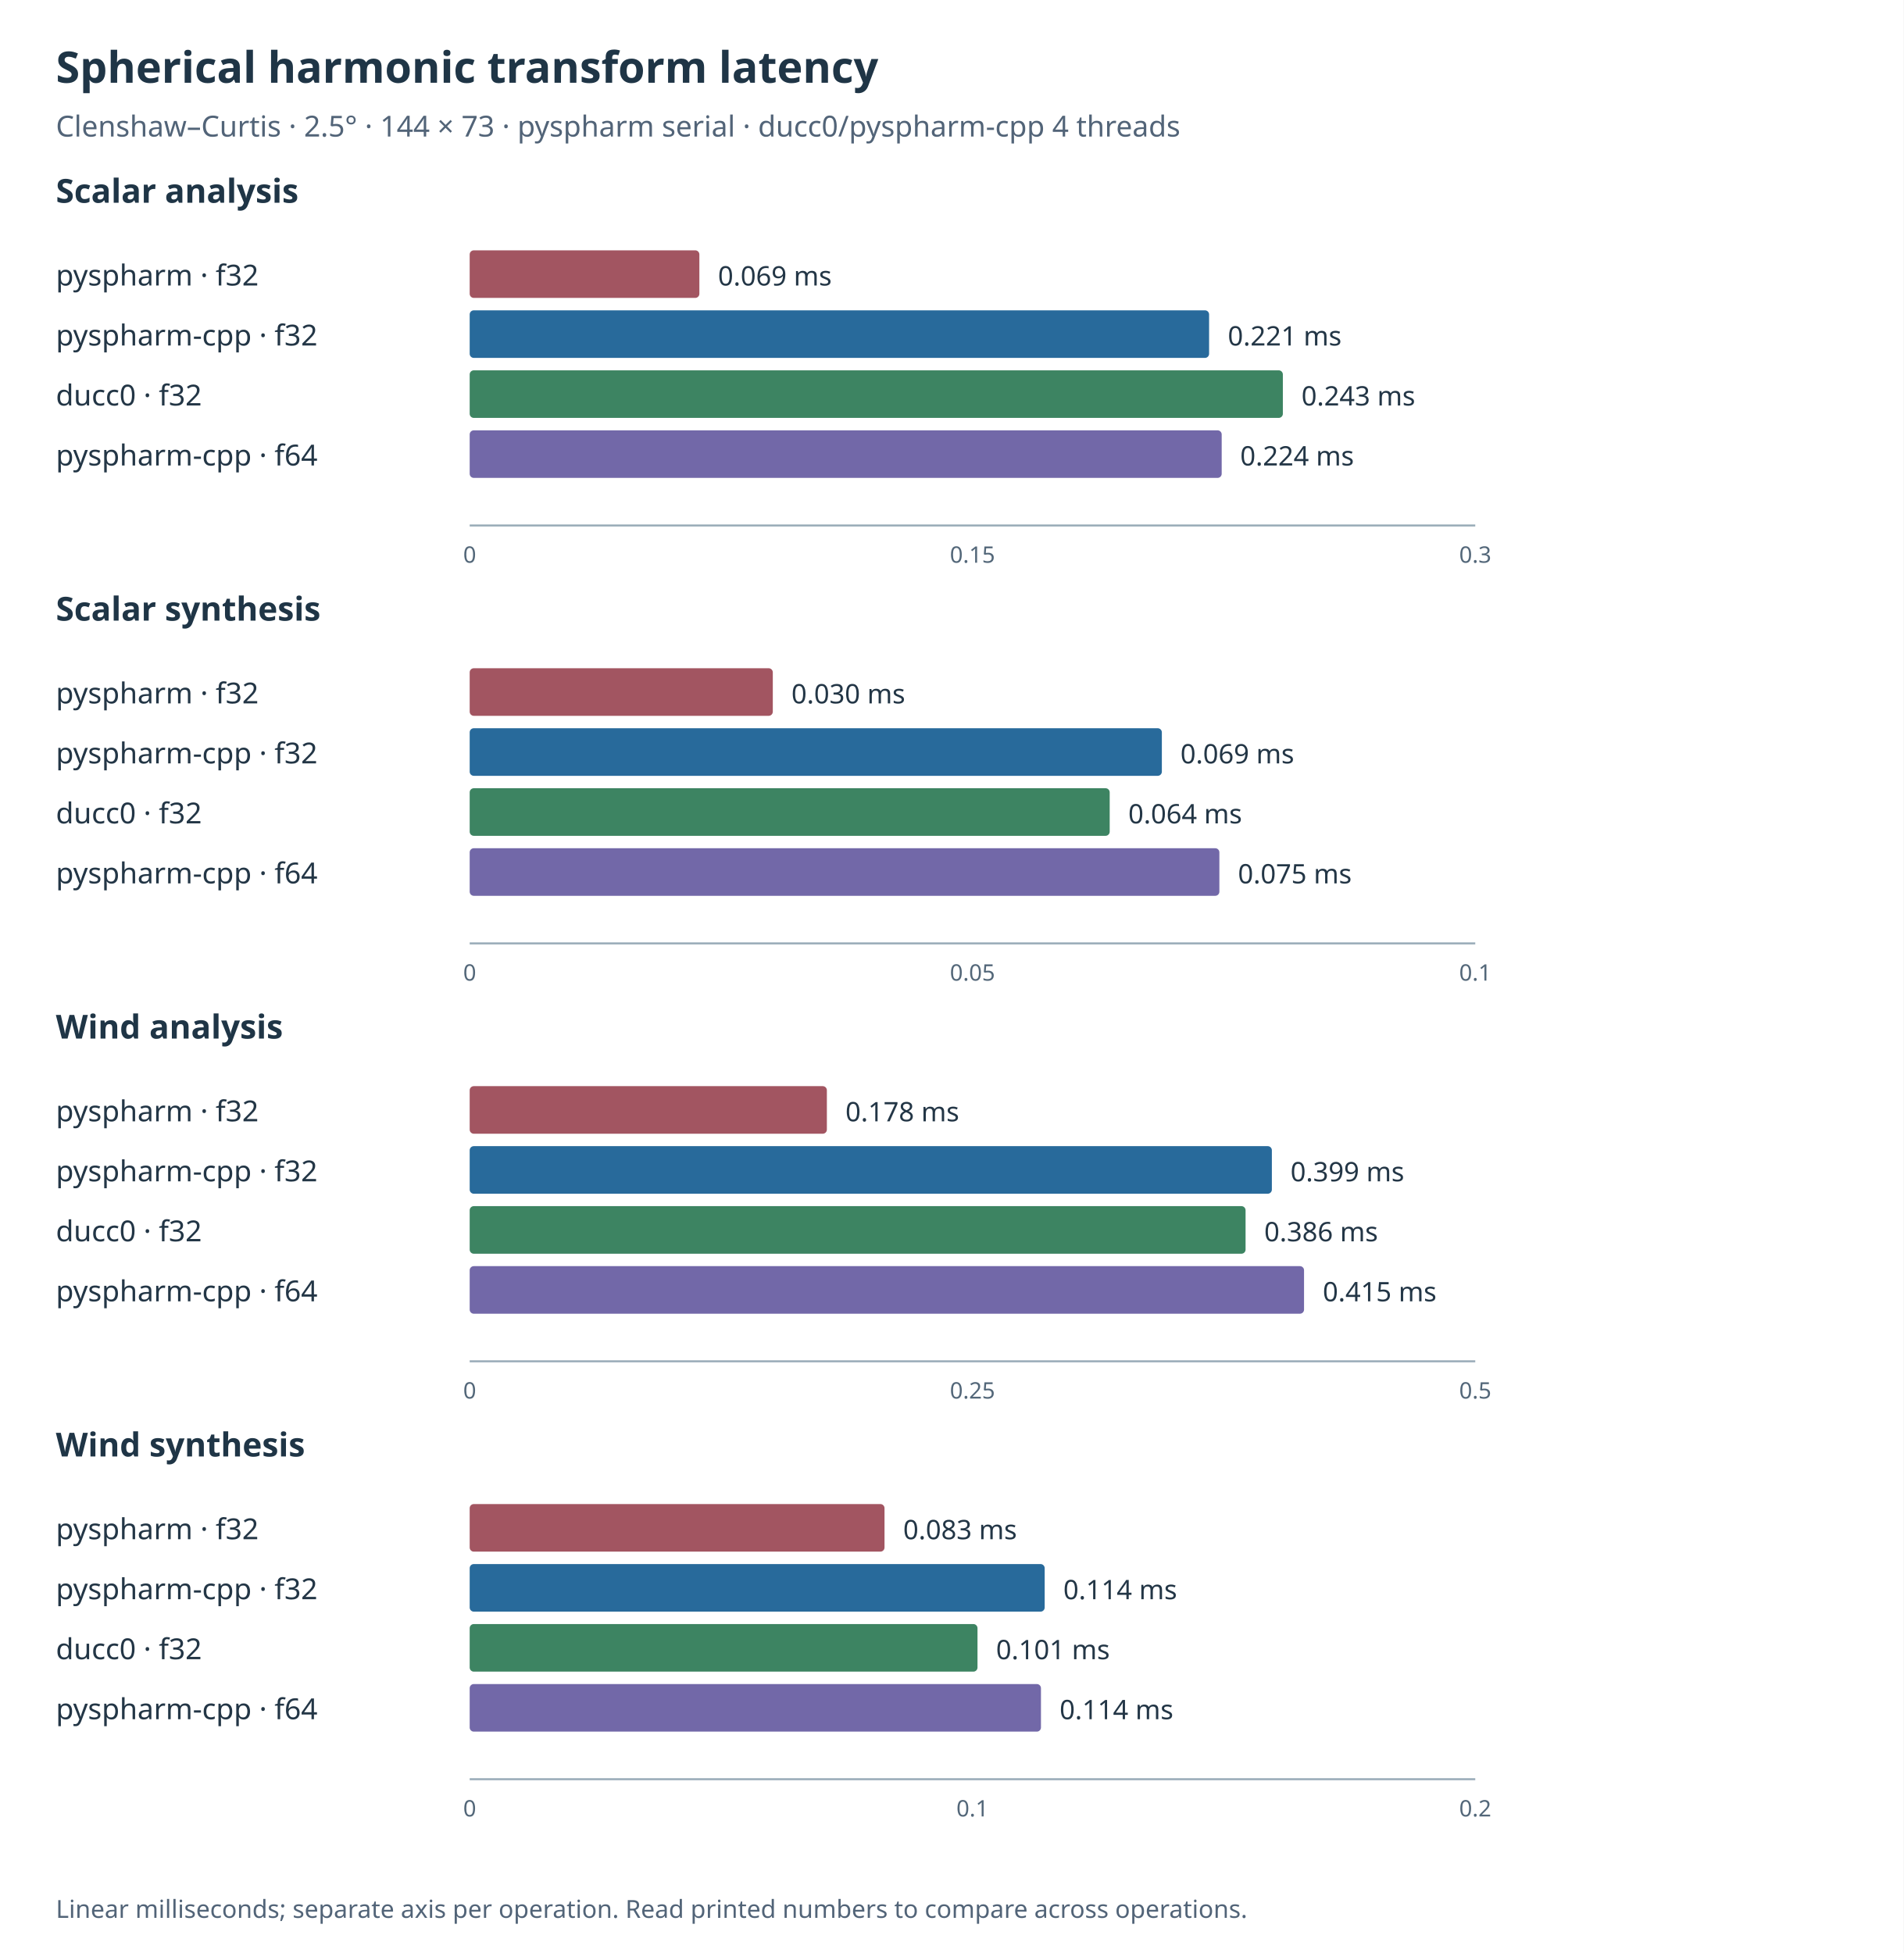
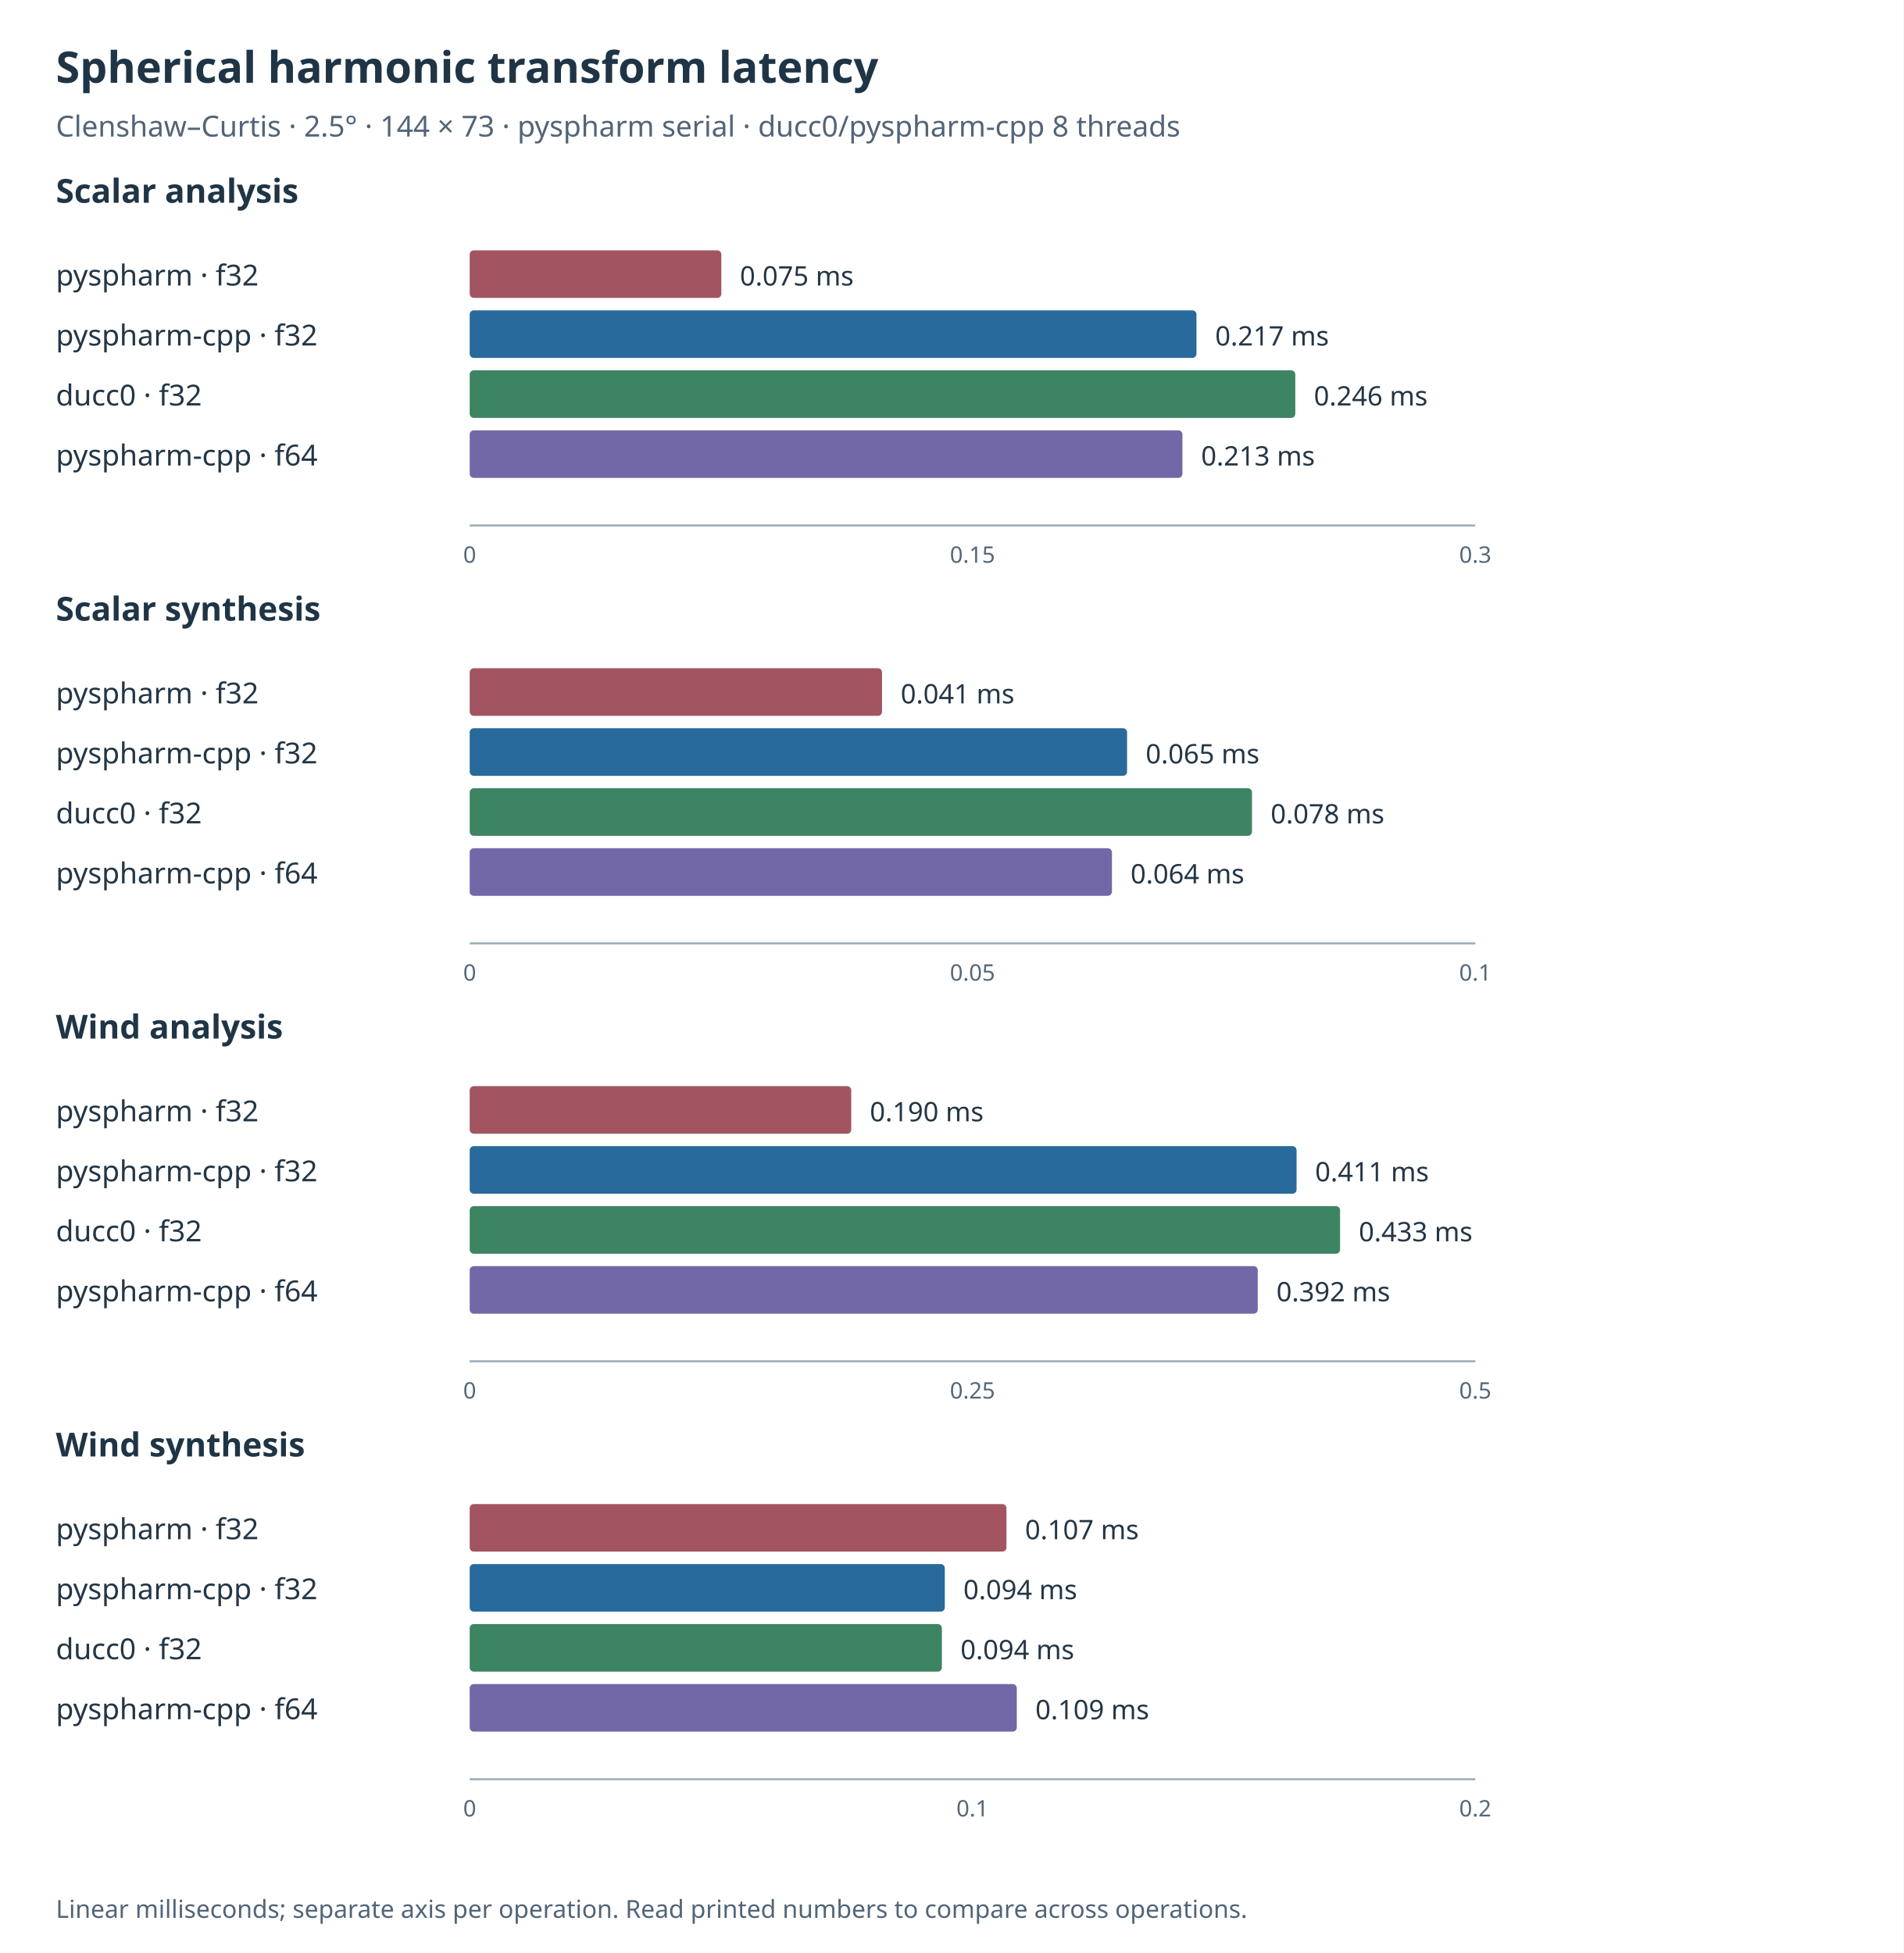
<svg xmlns="http://www.w3.org/2000/svg" width="920" height="944" viewBox="0 0 920 944" role="img" aria-labelledby="t d">
  <rect width="920" height="944" fill="white" />
  <text x="27" y="40" font-size="21" font-family="sans-serif" font-weight="600" fill="#1f3546">Spherical harmonic transform latency</text>
-   <text x="27" y="66" font-size="14" font-family="sans-serif" fill="#526478">Clenshaw–Curtis · 2.5° · 144 × 73 · pyspharm serial · ducc0/pyspharm-cpp 4 threads</text>
+   <text x="27" y="66" font-size="14" font-family="sans-serif" fill="#526478">Clenshaw–Curtis · 2.5° · 144 × 73 · pyspharm serial · ducc0/pyspharm-cpp 8 threads</text>
  <text x="27" y="98" font-size="16" font-family="sans-serif" font-weight="600" fill="#1f3546">Scalar analysis</text>
  <text x="27" y="138" font-family="sans-serif" font-size="14" fill="#233646">pyspharm · f32</text>
-   <rect x="227" y="121" width="111.01" height="23" fill="#a25561" rx="2" />
-   <text x="347.0" y="138" font-family="sans-serif" font-size="13" fill="#233646">0.069 ms</text>
+   <rect x="227" y="121" width="121.63" height="23" fill="#a25561" rx="2" />
+   <text x="357.6" y="138" font-family="sans-serif" font-size="13" fill="#233646">0.075 ms</text>
  <text x="27" y="167" font-family="sans-serif" font-size="14" fill="#233646">pyspharm-cpp · f32</text>
-   <rect x="227" y="150" width="357.36" height="23" fill="#286a9b" rx="2" />
-   <text x="593.4" y="167" font-family="sans-serif" font-size="13" fill="#233646">0.221 ms</text>
+   <rect x="227" y="150" width="351.26" height="23" fill="#286a9b" rx="2" />
+   <text x="587.3" y="167" font-family="sans-serif" font-size="13" fill="#233646">0.217 ms</text>
  <text x="27" y="196" font-family="sans-serif" font-size="14" fill="#233646">ducc0 · f32</text>
-   <rect x="227" y="179" width="393.01" height="23" fill="#3d8462" rx="2" />
-   <text x="629.0" y="196" font-family="sans-serif" font-size="13" fill="#233646">0.243 ms</text>
+   <rect x="227" y="179" width="399.02" height="23" fill="#3d8462" rx="2" />
+   <text x="635.0" y="196" font-family="sans-serif" font-size="13" fill="#233646">0.246 ms</text>
  <text x="27" y="225" font-family="sans-serif" font-size="14" fill="#233646">pyspharm-cpp · f64</text>
-   <rect x="227" y="208" width="363.45" height="23" fill="#7268a8" rx="2" />
-   <text x="599.4" y="225" font-family="sans-serif" font-size="13" fill="#233646">0.224 ms</text>
+   <rect x="227" y="208" width="344.48" height="23" fill="#7268a8" rx="2" />
+   <text x="580.5" y="225" font-family="sans-serif" font-size="13" fill="#233646">0.213 ms</text>
  <line x1="227" x2="713" y1="254" y2="254" stroke="#9caeba" />
  <text x="227.0" y="272" text-anchor="middle" font-size="11" font-family="sans-serif" fill="#536779">0</text>
  <text x="470.0" y="272" text-anchor="middle" font-size="11" font-family="sans-serif" fill="#536779">0.15</text>
  <text x="713.0" y="272" text-anchor="middle" font-size="11" font-family="sans-serif" fill="#536779">0.3</text>
  <text x="27" y="300" font-size="16" font-family="sans-serif" font-weight="600" fill="#1f3546">Scalar synthesis</text>
  <text x="27" y="340" font-family="sans-serif" font-size="14" fill="#233646">pyspharm · f32</text>
-   <rect x="227" y="323" width="146.50" height="23" fill="#a25561" rx="2" />
-   <text x="382.5" y="340" font-family="sans-serif" font-size="13" fill="#233646">0.030 ms</text>
+   <rect x="227" y="323" width="199.30" height="23" fill="#a25561" rx="2" />
+   <text x="435.3" y="340" font-family="sans-serif" font-size="13" fill="#233646">0.041 ms</text>
  <text x="27" y="369" font-family="sans-serif" font-size="14" fill="#233646">pyspharm-cpp · f32</text>
-   <rect x="227" y="352" width="334.53" height="23" fill="#286a9b" rx="2" />
-   <text x="570.5" y="369" font-family="sans-serif" font-size="13" fill="#233646">0.069 ms</text>
+   <rect x="227" y="352" width="317.72" height="23" fill="#286a9b" rx="2" />
+   <text x="553.7" y="369" font-family="sans-serif" font-size="13" fill="#233646">0.065 ms</text>
  <text x="27" y="398" font-family="sans-serif" font-size="14" fill="#233646">ducc0 · f32</text>
-   <rect x="227" y="381" width="309.32" height="23" fill="#3d8462" rx="2" />
-   <text x="545.3" y="398" font-family="sans-serif" font-size="13" fill="#233646">0.064 ms</text>
+   <rect x="227" y="381" width="378.10" height="23" fill="#3d8462" rx="2" />
+   <text x="614.1" y="398" font-family="sans-serif" font-size="13" fill="#233646">0.078 ms</text>
  <text x="27" y="427" font-family="sans-serif" font-size="14" fill="#233646">pyspharm-cpp · f64</text>
-   <rect x="227" y="410" width="362.33" height="23" fill="#7268a8" rx="2" />
-   <text x="598.3" y="427" font-family="sans-serif" font-size="13" fill="#233646">0.075 ms</text>
+   <rect x="227" y="410" width="310.41" height="23" fill="#7268a8" rx="2" />
+   <text x="546.4" y="427" font-family="sans-serif" font-size="13" fill="#233646">0.064 ms</text>
  <line x1="227" x2="713" y1="456" y2="456" stroke="#9caeba" />
  <text x="227.0" y="474" text-anchor="middle" font-size="11" font-family="sans-serif" fill="#536779">0</text>
  <text x="470.0" y="474" text-anchor="middle" font-size="11" font-family="sans-serif" fill="#536779">0.05</text>
  <text x="713.0" y="474" text-anchor="middle" font-size="11" font-family="sans-serif" fill="#536779">0.1</text>
  <text x="27" y="502" font-size="16" font-family="sans-serif" font-weight="600" fill="#1f3546">Wind analysis</text>
  <text x="27" y="542" font-family="sans-serif" font-size="14" fill="#233646">pyspharm · f32</text>
-   <rect x="227" y="525" width="172.63" height="23" fill="#a25561" rx="2" />
-   <text x="408.6" y="542" font-family="sans-serif" font-size="13" fill="#233646">0.178 ms</text>
+   <rect x="227" y="525" width="184.41" height="23" fill="#a25561" rx="2" />
+   <text x="420.4" y="542" font-family="sans-serif" font-size="13" fill="#233646">0.190 ms</text>
  <text x="27" y="571" font-family="sans-serif" font-size="14" fill="#233646">pyspharm-cpp · f32</text>
-   <rect x="227" y="554" width="387.70" height="23" fill="#286a9b" rx="2" />
-   <text x="623.7" y="571" font-family="sans-serif" font-size="13" fill="#233646">0.399 ms</text>
+   <rect x="227" y="554" width="399.64" height="23" fill="#286a9b" rx="2" />
+   <text x="635.6" y="571" font-family="sans-serif" font-size="13" fill="#233646">0.411 ms</text>
  <text x="27" y="600" font-family="sans-serif" font-size="14" fill="#233646">ducc0 · f32</text>
-   <rect x="227" y="583" width="374.99" height="23" fill="#3d8462" rx="2" />
-   <text x="611.0" y="600" font-family="sans-serif" font-size="13" fill="#233646">0.386 ms</text>
+   <rect x="227" y="583" width="420.66" height="23" fill="#3d8462" rx="2" />
+   <text x="656.7" y="600" font-family="sans-serif" font-size="13" fill="#233646">0.433 ms</text>
  <text x="27" y="629" font-family="sans-serif" font-size="14" fill="#233646">pyspharm-cpp · f64</text>
-   <rect x="227" y="612" width="403.25" height="23" fill="#7268a8" rx="2" />
-   <text x="639.3" y="629" font-family="sans-serif" font-size="13" fill="#233646">0.415 ms</text>
+   <rect x="227" y="612" width="380.88" height="23" fill="#7268a8" rx="2" />
+   <text x="616.9" y="629" font-family="sans-serif" font-size="13" fill="#233646">0.392 ms</text>
  <line x1="227" x2="713" y1="658" y2="658" stroke="#9caeba" />
  <text x="227.0" y="676" text-anchor="middle" font-size="11" font-family="sans-serif" fill="#536779">0</text>
  <text x="470.0" y="676" text-anchor="middle" font-size="11" font-family="sans-serif" fill="#536779">0.25</text>
  <text x="713.0" y="676" text-anchor="middle" font-size="11" font-family="sans-serif" fill="#536779">0.5</text>
  <text x="27" y="704" font-size="16" font-family="sans-serif" font-weight="600" fill="#1f3546">Wind synthesis</text>
  <text x="27" y="744" font-family="sans-serif" font-size="14" fill="#233646">pyspharm · f32</text>
-   <rect x="227" y="727" width="200.49" height="23" fill="#a25561" rx="2" />
-   <text x="436.5" y="744" font-family="sans-serif" font-size="13" fill="#233646">0.083 ms</text>
+   <rect x="227" y="727" width="259.43" height="23" fill="#a25561" rx="2" />
+   <text x="495.4" y="744" font-family="sans-serif" font-size="13" fill="#233646">0.107 ms</text>
  <text x="27" y="773" font-family="sans-serif" font-size="14" fill="#233646">pyspharm-cpp · f32</text>
-   <rect x="227" y="756" width="277.90" height="23" fill="#286a9b" rx="2" />
-   <text x="513.9" y="773" font-family="sans-serif" font-size="13" fill="#233646">0.114 ms</text>
+   <rect x="227" y="756" width="229.63" height="23" fill="#286a9b" rx="2" />
+   <text x="465.6" y="773" font-family="sans-serif" font-size="13" fill="#233646">0.094 ms</text>
  <text x="27" y="802" font-family="sans-serif" font-size="14" fill="#233646">ducc0 · f32</text>
-   <rect x="227" y="785" width="245.43" height="23" fill="#3d8462" rx="2" />
-   <text x="481.4" y="802" font-family="sans-serif" font-size="13" fill="#233646">0.101 ms</text>
+   <rect x="227" y="785" width="228.22" height="23" fill="#3d8462" rx="2" />
+   <text x="464.2" y="802" font-family="sans-serif" font-size="13" fill="#233646">0.094 ms</text>
  <text x="27" y="831" font-family="sans-serif" font-size="14" fill="#233646">pyspharm-cpp · f64</text>
-   <rect x="227" y="814" width="276.10" height="23" fill="#7268a8" rx="2" />
-   <text x="512.1" y="831" font-family="sans-serif" font-size="13" fill="#233646">0.114 ms</text>
+   <rect x="227" y="814" width="264.42" height="23" fill="#7268a8" rx="2" />
+   <text x="500.4" y="831" font-family="sans-serif" font-size="13" fill="#233646">0.109 ms</text>
  <line x1="227" x2="713" y1="860" y2="860" stroke="#9caeba" />
  <text x="227.0" y="878" text-anchor="middle" font-size="11" font-family="sans-serif" fill="#536779">0</text>
  <text x="470.0" y="878" text-anchor="middle" font-size="11" font-family="sans-serif" fill="#536779">0.1</text>
  <text x="713.0" y="878" text-anchor="middle" font-size="11" font-family="sans-serif" fill="#536779">0.2</text>
  <text x="27" y="927" font-size="12" font-family="sans-serif" fill="#526478">Linear milliseconds; separate axis per operation. Read printed numbers to compare across operations.</text>
</svg>
